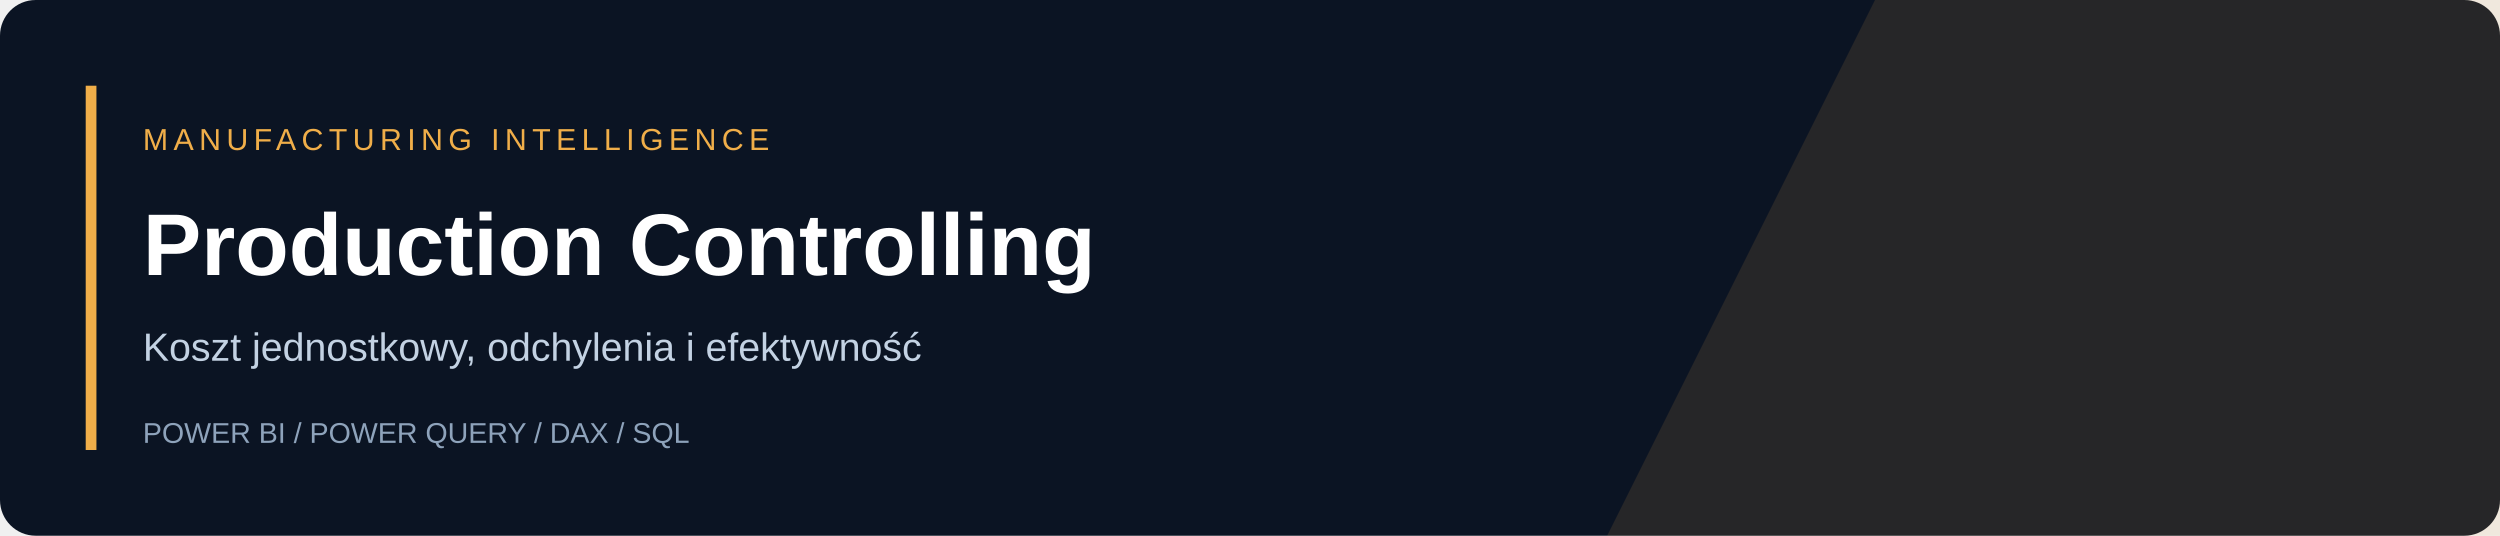
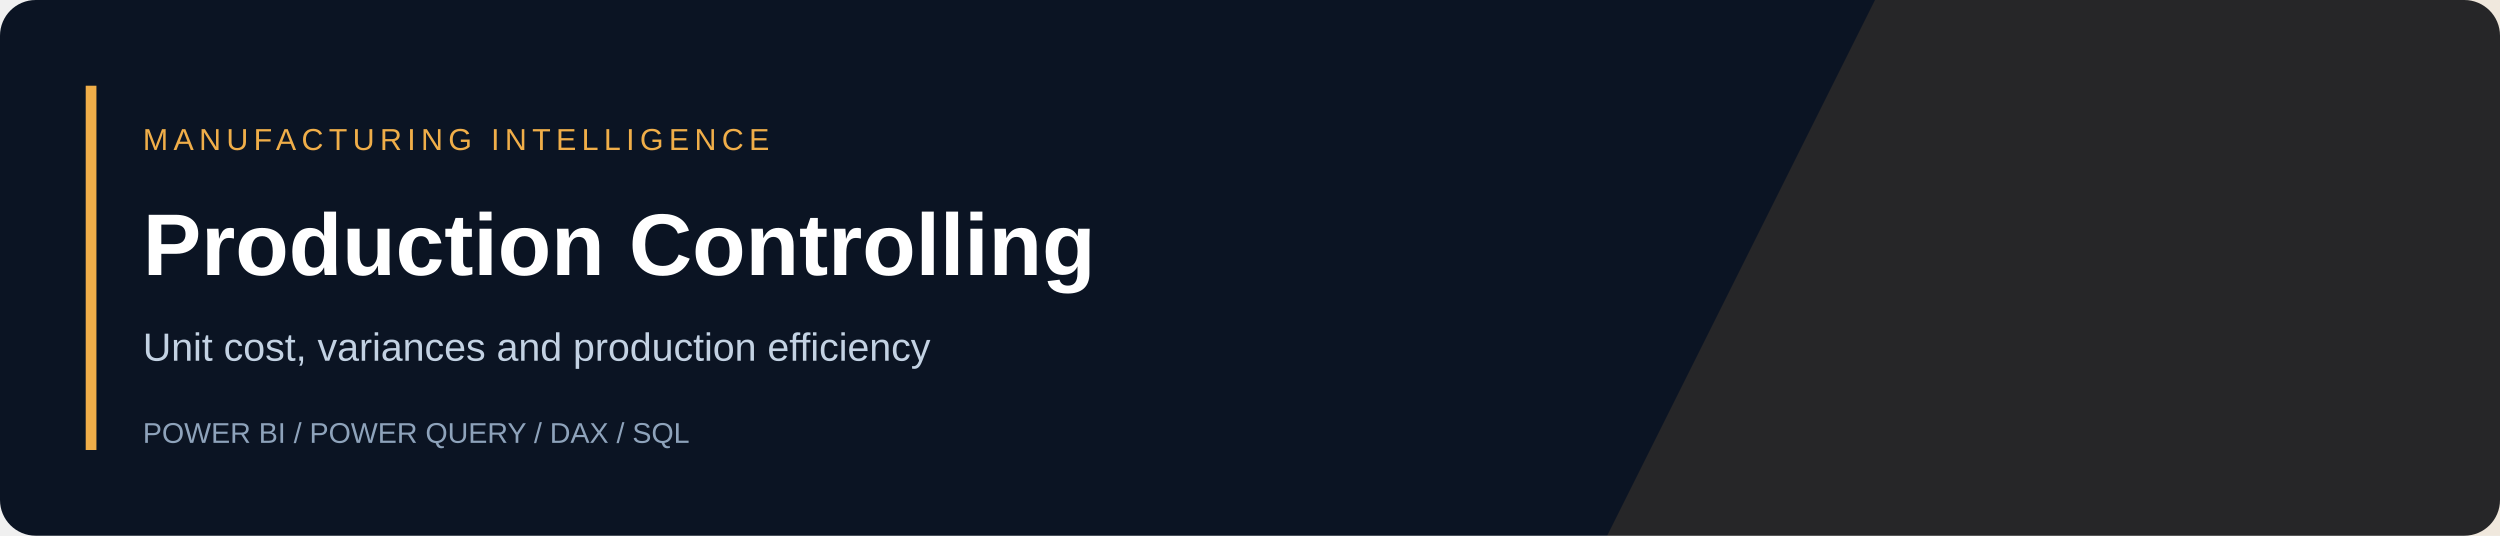
<svg xmlns="http://www.w3.org/2000/svg" width="1400" height="300" viewBox="0 0 1400 300">
  <rect width="1400" height="300" rx="20" fill="#0B1423" />
  <path d="M1050 0 L1400 0 L1400 300 L900 300Z" fill="#F0AE49" opacity=".12" />
  <rect x="48" y="48" width="6" height="204" fill="#F0AE49" />
  <g font-family="Segoe UI,Arial,sans-serif">
    <text x="80" y="84" fill="#F0AE49" font-size="17" letter-spacing="3">MANUFACTURING INTELLIGENCE</text>
    <text x="80" y="154" fill="white" font-size="49" font-weight="700">Production Controlling</text>
-     <text x="80" y="202" fill="#C3D2E3" font-size="22">Koszt jednostkowy, odchylenia i efektywność</text>
+     <text x="80" y="202" fill="#C3D2E3" font-size="22">Unit cost, variances and production efficiency</text>
    <text x="80" y="248" fill="#8EA3BB" font-size="16">POWER BI  /  POWER QUERY  /  DAX  /  SQL</text>
  </g>
</svg>
